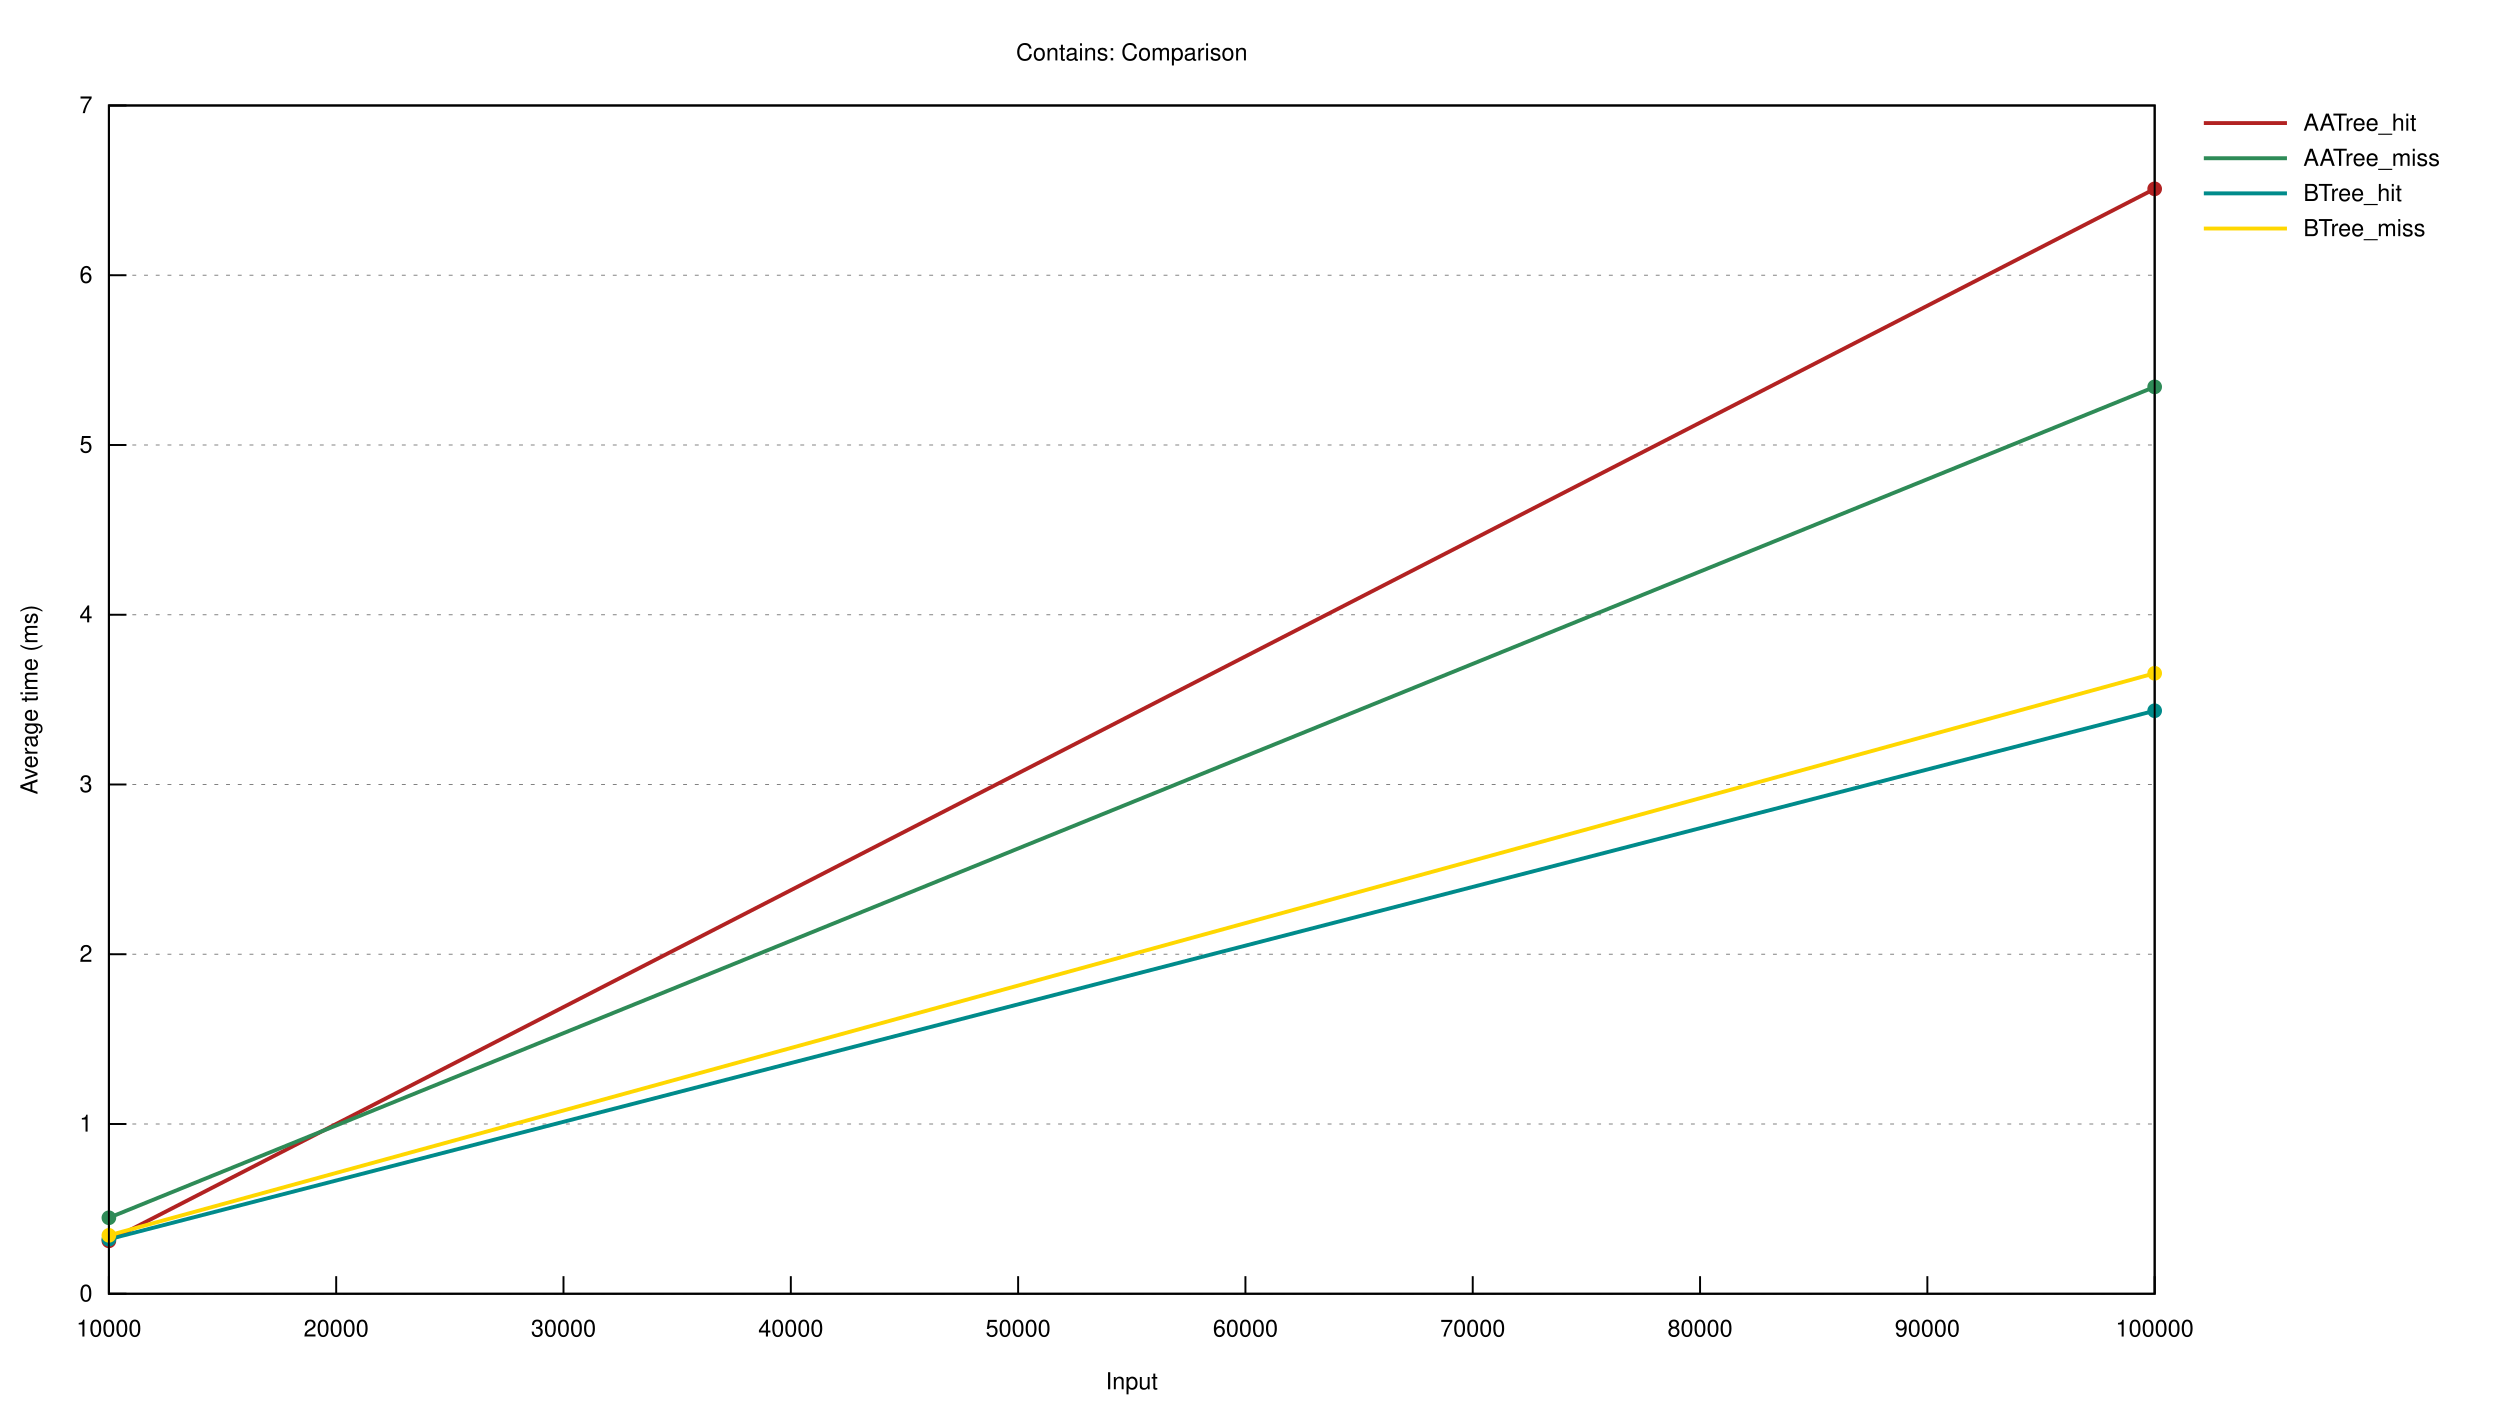
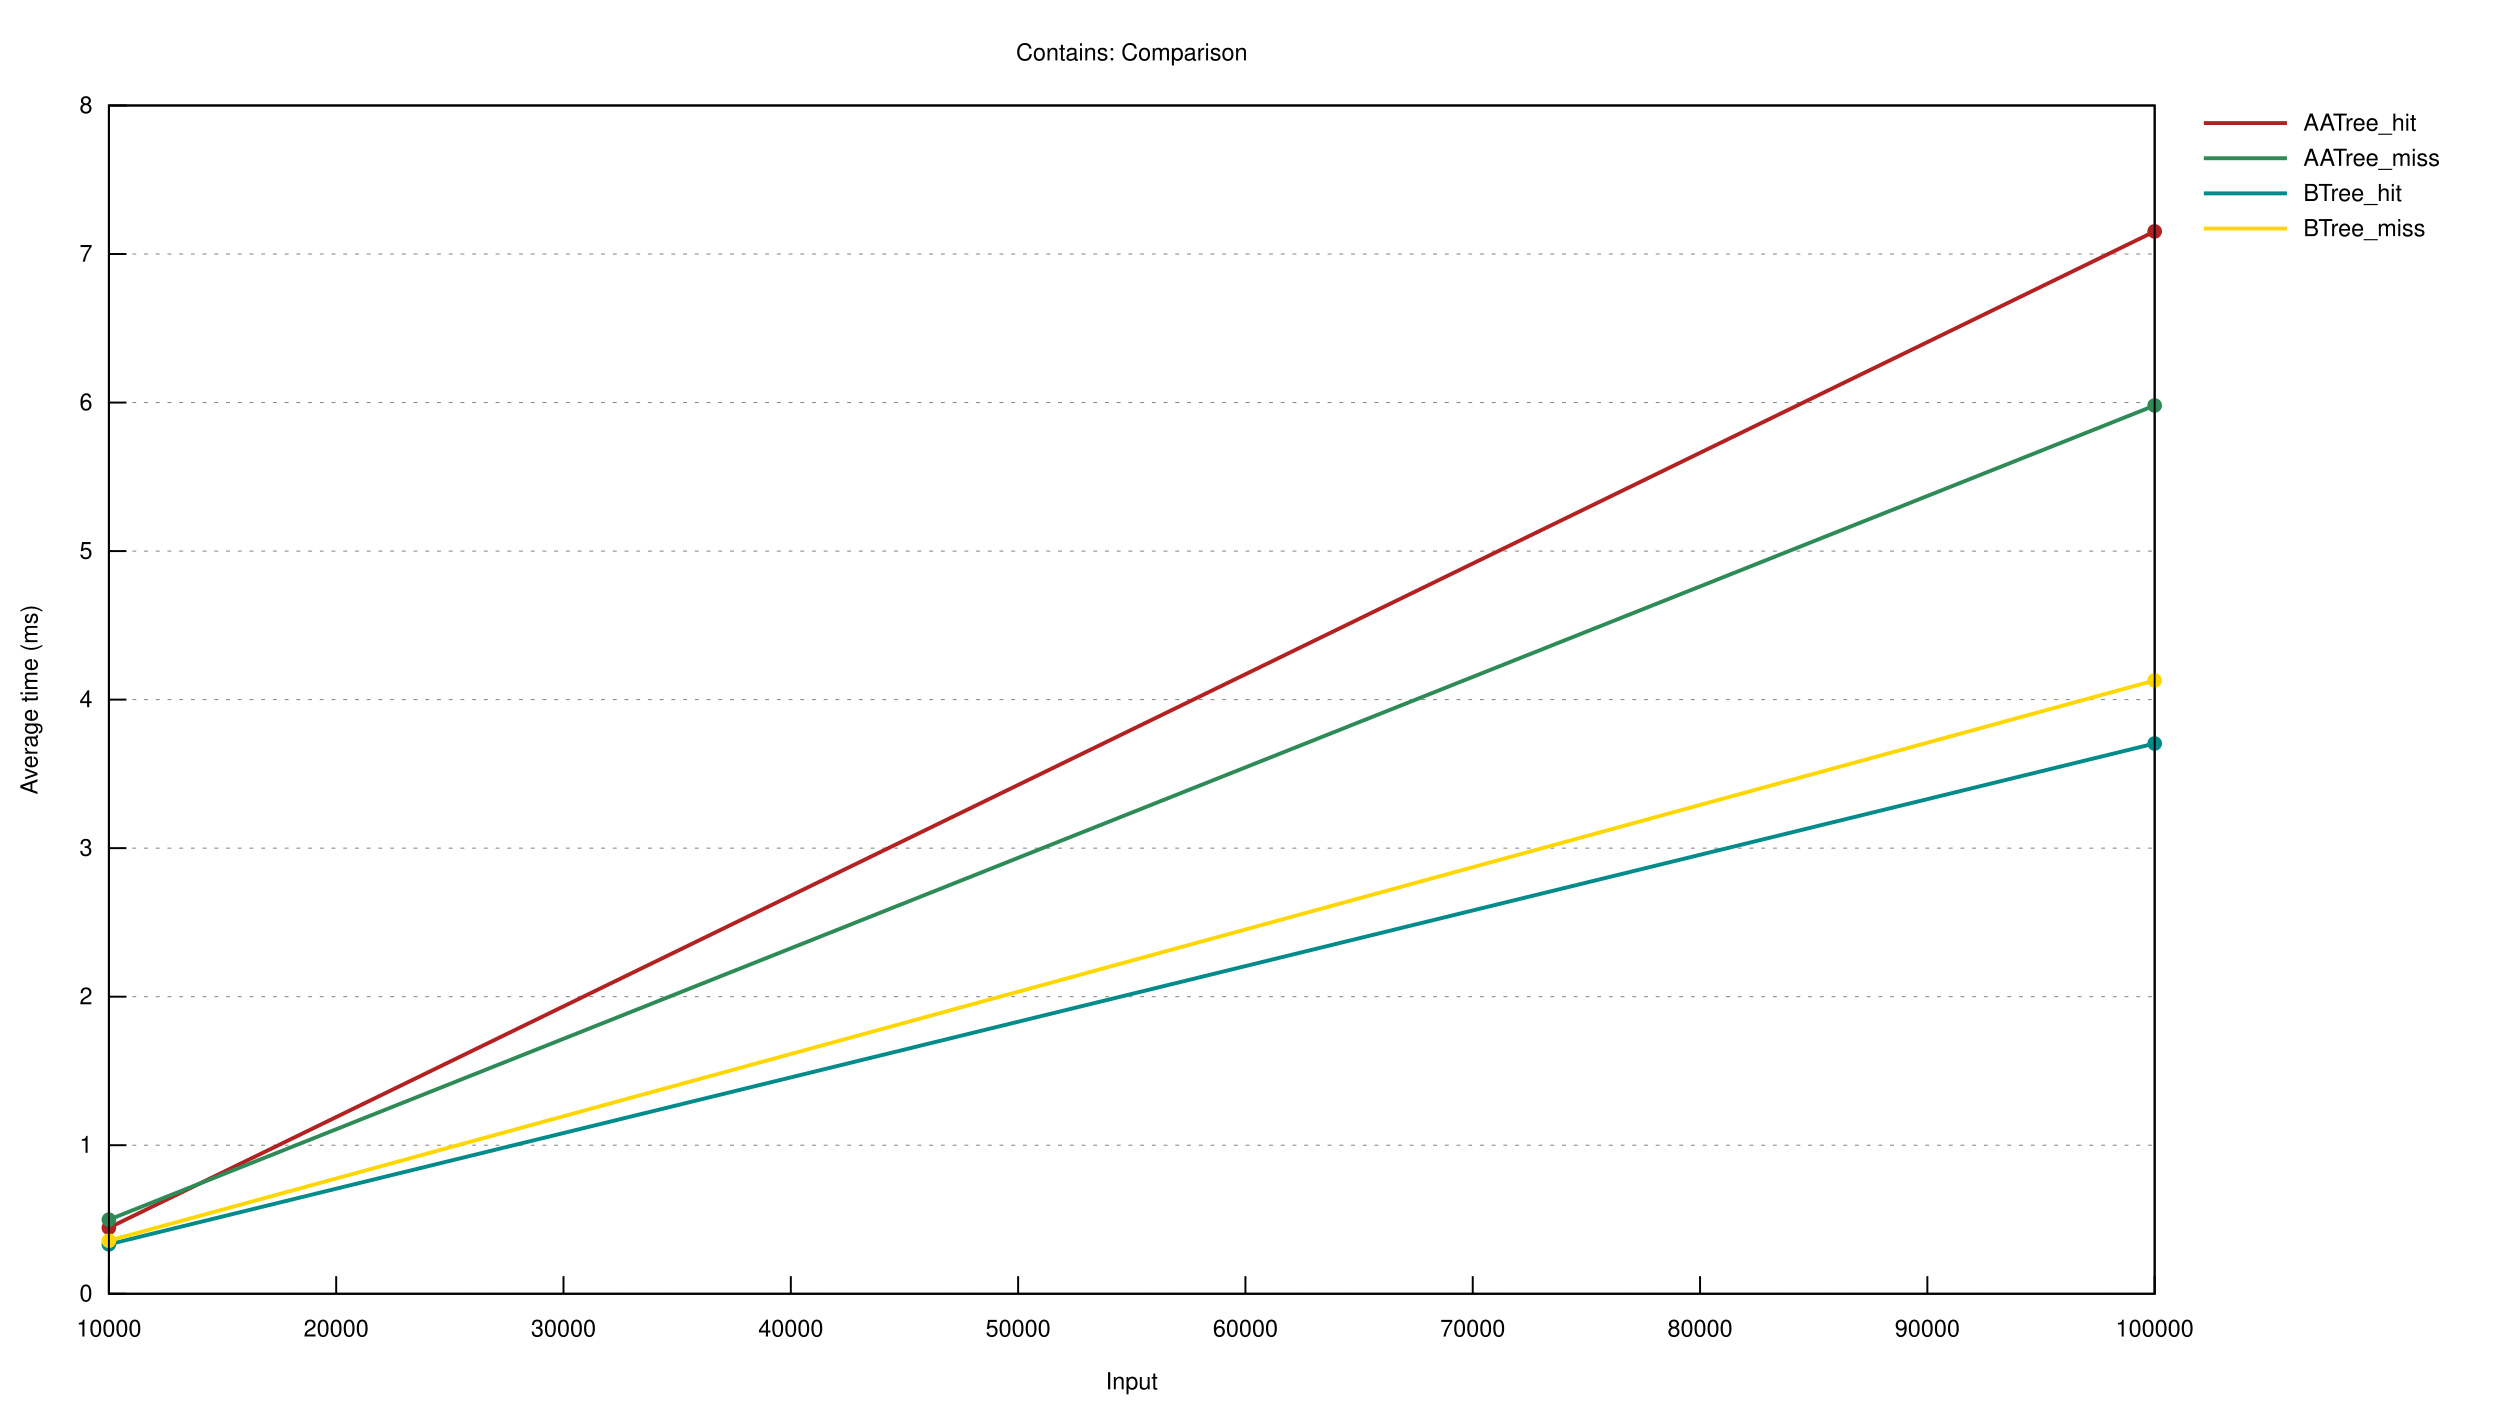
<svg xmlns="http://www.w3.org/2000/svg" xmlns:xlink="http://www.w3.org/1999/xlink" viewBox="0 0 1280 720">
  <g id="gnuplot_canvas">
    <rect x="0" y="0" width="1280" height="720" fill="none" />
    <defs>
      <circle id="gpDot" r="0.5" stroke-width="0.5" stroke="currentColor" />
      <path id="gpPt0" stroke-width="0.222" stroke="currentColor" d="M-1,0 h2 M0,-1 v2" />
      <path id="gpPt1" stroke-width="0.222" stroke="currentColor" d="M-1,-1 L1,1 M1,-1 L-1,1" />
      <path id="gpPt2" stroke-width="0.222" stroke="currentColor" d="M-1,0 L1,0 M0,-1 L0,1 M-1,-1 L1,1 M-1,1 L1,-1" />
      <rect id="gpPt3" stroke-width="0.222" stroke="currentColor" x="-1" y="-1" width="2" height="2" />
      <rect id="gpPt4" stroke-width="0.222" stroke="currentColor" fill="currentColor" x="-1" y="-1" width="2" height="2" />
      <circle id="gpPt5" stroke-width="0.222" stroke="currentColor" cx="0" cy="0" r="1" />
      <use xlink:href="#gpPt5" id="gpPt6" fill="currentColor" stroke="none" />
      <path id="gpPt7" stroke-width="0.222" stroke="currentColor" d="M0,-1.33 L-1.33,0.67 L1.33,0.67 z" />
      <use xlink:href="#gpPt7" id="gpPt8" fill="currentColor" stroke="none" />
      <use xlink:href="#gpPt7" id="gpPt9" stroke="currentColor" transform="rotate(180)" />
      <use xlink:href="#gpPt9" id="gpPt10" fill="currentColor" stroke="none" />
      <use xlink:href="#gpPt3" id="gpPt11" stroke="currentColor" transform="rotate(45)" />
      <use xlink:href="#gpPt11" id="gpPt12" fill="currentColor" stroke="none" />
      <path id="gpPt13" stroke-width="0.222" stroke="currentColor" d="M0,1.330 L1.265,0.411 L0.782,-1.067 L-0.782,-1.076 L-1.265,0.411 z" />
      <use xlink:href="#gpPt13" id="gpPt14" fill="currentColor" stroke="none" />
      <filter id="textbox" filterUnits="objectBoundingBox" x="0" y="0" height="1" width="1">
        <feFlood flood-color="white" flood-opacity="1" result="bgnd" />
        <feComposite in="SourceGraphic" in2="bgnd" operator="atop" />
      </filter>
      <filter id="greybox" filterUnits="objectBoundingBox" x="0" y="0" height="1" width="1">
        <feFlood flood-color="lightgrey" flood-opacity="1" result="grey" />
        <feComposite in="SourceGraphic" in2="grey" operator="atop" />
      </filter>
    </defs>
    <g fill="none" color="white" stroke="currentColor" stroke-width="1.00" stroke-linecap="butt" stroke-linejoin="miter">
</g>
    <g fill="none" color="black" stroke="currentColor" stroke-width="1.00" stroke-linecap="butt" stroke-linejoin="miter">
</g>
    <g fill="none" color="black" stroke="black" stroke-width="0.50" stroke-linecap="butt" stroke-linejoin="miter">
</g>
    <g fill="none" color="gray" stroke="currentColor" stroke-width="0.50" stroke-linecap="butt" stroke-linejoin="miter">
      <path stroke="gray" stroke-dasharray="2,4" class="gridline" d="M55.75,662.40 L1103.19,662.40  " />
    </g>
    <g fill="none" color="gray" stroke="gray" stroke-width="1.00" stroke-linecap="butt" stroke-linejoin="miter">
</g>
    <g fill="none" color="black" stroke="currentColor" stroke-width="1.00" stroke-linecap="butt" stroke-linejoin="miter">
      <path stroke="black" d="M55.75,662.40 L64.75,662.40  " />
      <g transform="translate(47.36,666.30)" stroke="none" fill="black" font-family="Helvetica" font-size="12.00" text-anchor="end">
        <text>
          <tspan font-family="Helvetica"> 0</tspan>
        </text>
      </g>
    </g>
    <g fill="none" color="black" stroke="currentColor" stroke-width="1.00" stroke-linecap="butt" stroke-linejoin="miter">
</g>
    <g fill="none" color="black" stroke="black" stroke-width="0.50" stroke-linecap="butt" stroke-linejoin="miter">
</g>
    <g fill="none" color="gray" stroke="currentColor" stroke-width="0.50" stroke-linecap="butt" stroke-linejoin="miter">
-       <path stroke="gray" stroke-dasharray="2,4" class="gridline" d="M55.75,575.49 L1103.19,575.49  " />
-     </g>
-     <g fill="none" color="gray" stroke="gray" stroke-width="1.00" stroke-linecap="butt" stroke-linejoin="miter">
- </g>
-     <g fill="none" color="black" stroke="currentColor" stroke-width="1.00" stroke-linecap="butt" stroke-linejoin="miter">
-       <path stroke="black" d="M55.75,575.49 L64.75,575.49  " />
-       <g transform="translate(47.36,579.39)" stroke="none" fill="black" font-family="Helvetica" font-size="12.00" text-anchor="end">
+       <path stroke="gray" stroke-dasharray="2,4" class="gridline" d="M55.75,586.35 L1103.19,586.35  " />
+     </g>
+     <g fill="none" color="gray" stroke="gray" stroke-width="1.00" stroke-linecap="butt" stroke-linejoin="miter">
+ </g>
+     <g fill="none" color="black" stroke="currentColor" stroke-width="1.00" stroke-linecap="butt" stroke-linejoin="miter">
+       <path stroke="black" d="M55.75,586.35 L64.75,586.35  " />
+       <g transform="translate(47.36,590.25)" stroke="none" fill="black" font-family="Helvetica" font-size="12.00" text-anchor="end">
        <text>
          <tspan font-family="Helvetica"> 1</tspan>
        </text>
      </g>
    </g>
    <g fill="none" color="black" stroke="currentColor" stroke-width="1.00" stroke-linecap="butt" stroke-linejoin="miter">
</g>
    <g fill="none" color="black" stroke="black" stroke-width="0.50" stroke-linecap="butt" stroke-linejoin="miter">
</g>
    <g fill="none" color="gray" stroke="currentColor" stroke-width="0.50" stroke-linecap="butt" stroke-linejoin="miter">
-       <path stroke="gray" stroke-dasharray="2,4" class="gridline" d="M55.75,488.57 L1103.19,488.57  " />
-     </g>
-     <g fill="none" color="gray" stroke="gray" stroke-width="1.00" stroke-linecap="butt" stroke-linejoin="miter">
- </g>
-     <g fill="none" color="black" stroke="currentColor" stroke-width="1.00" stroke-linecap="butt" stroke-linejoin="miter">
-       <path stroke="black" d="M55.75,488.57 L64.75,488.57  " />
-       <g transform="translate(47.36,492.47)" stroke="none" fill="black" font-family="Helvetica" font-size="12.00" text-anchor="end">
+       <path stroke="gray" stroke-dasharray="2,4" class="gridline" d="M55.75,510.30 L1103.19,510.30  " />
+     </g>
+     <g fill="none" color="gray" stroke="gray" stroke-width="1.00" stroke-linecap="butt" stroke-linejoin="miter">
+ </g>
+     <g fill="none" color="black" stroke="currentColor" stroke-width="1.00" stroke-linecap="butt" stroke-linejoin="miter">
+       <path stroke="black" d="M55.75,510.30 L64.75,510.30  " />
+       <g transform="translate(47.36,514.20)" stroke="none" fill="black" font-family="Helvetica" font-size="12.00" text-anchor="end">
        <text>
          <tspan font-family="Helvetica"> 2</tspan>
        </text>
      </g>
    </g>
    <g fill="none" color="black" stroke="currentColor" stroke-width="1.00" stroke-linecap="butt" stroke-linejoin="miter">
</g>
    <g fill="none" color="black" stroke="black" stroke-width="0.50" stroke-linecap="butt" stroke-linejoin="miter">
</g>
    <g fill="none" color="gray" stroke="currentColor" stroke-width="0.50" stroke-linecap="butt" stroke-linejoin="miter">
-       <path stroke="gray" stroke-dasharray="2,4" class="gridline" d="M55.75,401.66 L1103.19,401.66  " />
-     </g>
-     <g fill="none" color="gray" stroke="gray" stroke-width="1.00" stroke-linecap="butt" stroke-linejoin="miter">
- </g>
-     <g fill="none" color="black" stroke="currentColor" stroke-width="1.00" stroke-linecap="butt" stroke-linejoin="miter">
-       <path stroke="black" d="M55.75,401.66 L64.75,401.66  " />
-       <g transform="translate(47.36,405.56)" stroke="none" fill="black" font-family="Helvetica" font-size="12.00" text-anchor="end">
+       <path stroke="gray" stroke-dasharray="2,4" class="gridline" d="M55.75,434.25 L1103.19,434.25  " />
+     </g>
+     <g fill="none" color="gray" stroke="gray" stroke-width="1.00" stroke-linecap="butt" stroke-linejoin="miter">
+ </g>
+     <g fill="none" color="black" stroke="currentColor" stroke-width="1.00" stroke-linecap="butt" stroke-linejoin="miter">
+       <path stroke="black" d="M55.75,434.25 L64.75,434.25  " />
+       <g transform="translate(47.36,438.15)" stroke="none" fill="black" font-family="Helvetica" font-size="12.00" text-anchor="end">
        <text>
          <tspan font-family="Helvetica"> 3</tspan>
        </text>
      </g>
    </g>
    <g fill="none" color="black" stroke="currentColor" stroke-width="1.00" stroke-linecap="butt" stroke-linejoin="miter">
</g>
    <g fill="none" color="black" stroke="black" stroke-width="0.50" stroke-linecap="butt" stroke-linejoin="miter">
</g>
    <g fill="none" color="gray" stroke="currentColor" stroke-width="0.50" stroke-linecap="butt" stroke-linejoin="miter">
-       <path stroke="gray" stroke-dasharray="2,4" class="gridline" d="M55.75,314.75 L1103.19,314.75  " />
-     </g>
-     <g fill="none" color="gray" stroke="gray" stroke-width="1.00" stroke-linecap="butt" stroke-linejoin="miter">
- </g>
-     <g fill="none" color="black" stroke="currentColor" stroke-width="1.00" stroke-linecap="butt" stroke-linejoin="miter">
-       <path stroke="black" d="M55.75,314.75 L64.75,314.75  " />
-       <g transform="translate(47.36,318.65)" stroke="none" fill="black" font-family="Helvetica" font-size="12.00" text-anchor="end">
+       <path stroke="gray" stroke-dasharray="2,4" class="gridline" d="M55.75,358.20 L1103.19,358.20  " />
+     </g>
+     <g fill="none" color="gray" stroke="gray" stroke-width="1.00" stroke-linecap="butt" stroke-linejoin="miter">
+ </g>
+     <g fill="none" color="black" stroke="currentColor" stroke-width="1.00" stroke-linecap="butt" stroke-linejoin="miter">
+       <path stroke="black" d="M55.75,358.20 L64.75,358.20  " />
+       <g transform="translate(47.36,362.10)" stroke="none" fill="black" font-family="Helvetica" font-size="12.00" text-anchor="end">
        <text>
          <tspan font-family="Helvetica"> 4</tspan>
        </text>
      </g>
    </g>
    <g fill="none" color="black" stroke="currentColor" stroke-width="1.00" stroke-linecap="butt" stroke-linejoin="miter">
</g>
    <g fill="none" color="black" stroke="black" stroke-width="0.50" stroke-linecap="butt" stroke-linejoin="miter">
</g>
    <g fill="none" color="gray" stroke="currentColor" stroke-width="0.50" stroke-linecap="butt" stroke-linejoin="miter">
-       <path stroke="gray" stroke-dasharray="2,4" class="gridline" d="M55.75,227.84 L1103.19,227.84  " />
-     </g>
-     <g fill="none" color="gray" stroke="gray" stroke-width="1.00" stroke-linecap="butt" stroke-linejoin="miter">
- </g>
-     <g fill="none" color="black" stroke="currentColor" stroke-width="1.00" stroke-linecap="butt" stroke-linejoin="miter">
-       <path stroke="black" d="M55.75,227.84 L64.75,227.84  " />
-       <g transform="translate(47.36,231.74)" stroke="none" fill="black" font-family="Helvetica" font-size="12.00" text-anchor="end">
+       <path stroke="gray" stroke-dasharray="2,4" class="gridline" d="M55.75,282.16 L1103.19,282.16  " />
+     </g>
+     <g fill="none" color="gray" stroke="gray" stroke-width="1.00" stroke-linecap="butt" stroke-linejoin="miter">
+ </g>
+     <g fill="none" color="black" stroke="currentColor" stroke-width="1.00" stroke-linecap="butt" stroke-linejoin="miter">
+       <path stroke="black" d="M55.75,282.16 L64.75,282.16  " />
+       <g transform="translate(47.36,286.06)" stroke="none" fill="black" font-family="Helvetica" font-size="12.00" text-anchor="end">
        <text>
          <tspan font-family="Helvetica"> 5</tspan>
        </text>
      </g>
    </g>
    <g fill="none" color="black" stroke="currentColor" stroke-width="1.00" stroke-linecap="butt" stroke-linejoin="miter">
</g>
    <g fill="none" color="black" stroke="black" stroke-width="0.50" stroke-linecap="butt" stroke-linejoin="miter">
</g>
    <g fill="none" color="gray" stroke="currentColor" stroke-width="0.50" stroke-linecap="butt" stroke-linejoin="miter">
-       <path stroke="gray" stroke-dasharray="2,4" class="gridline" d="M55.75,140.92 L1103.19,140.92  " />
-     </g>
-     <g fill="none" color="gray" stroke="gray" stroke-width="1.00" stroke-linecap="butt" stroke-linejoin="miter">
- </g>
-     <g fill="none" color="black" stroke="currentColor" stroke-width="1.00" stroke-linecap="butt" stroke-linejoin="miter">
-       <path stroke="black" d="M55.75,140.92 L64.75,140.92  " />
-       <g transform="translate(47.36,144.82)" stroke="none" fill="black" font-family="Helvetica" font-size="12.00" text-anchor="end">
+       <path stroke="gray" stroke-dasharray="2,4" class="gridline" d="M55.75,206.11 L1103.19,206.11  " />
+     </g>
+     <g fill="none" color="gray" stroke="gray" stroke-width="1.00" stroke-linecap="butt" stroke-linejoin="miter">
+ </g>
+     <g fill="none" color="black" stroke="currentColor" stroke-width="1.00" stroke-linecap="butt" stroke-linejoin="miter">
+       <path stroke="black" d="M55.75,206.11 L64.75,206.11  " />
+       <g transform="translate(47.36,210.01)" stroke="none" fill="black" font-family="Helvetica" font-size="12.00" text-anchor="end">
        <text>
          <tspan font-family="Helvetica"> 6</tspan>
+         </text>
+       </g>
+     </g>
+     <g fill="none" color="black" stroke="currentColor" stroke-width="1.00" stroke-linecap="butt" stroke-linejoin="miter">
+ </g>
+     <g fill="none" color="black" stroke="black" stroke-width="0.50" stroke-linecap="butt" stroke-linejoin="miter">
+ </g>
+     <g fill="none" color="gray" stroke="currentColor" stroke-width="0.50" stroke-linecap="butt" stroke-linejoin="miter">
+       <path stroke="gray" stroke-dasharray="2,4" class="gridline" d="M55.75,130.06 L1103.19,130.06  " />
+     </g>
+     <g fill="none" color="gray" stroke="gray" stroke-width="1.00" stroke-linecap="butt" stroke-linejoin="miter">
+ </g>
+     <g fill="none" color="black" stroke="currentColor" stroke-width="1.00" stroke-linecap="butt" stroke-linejoin="miter">
+       <path stroke="black" d="M55.75,130.06 L64.75,130.06  " />
+       <g transform="translate(47.36,133.96)" stroke="none" fill="black" font-family="Helvetica" font-size="12.00" text-anchor="end">
+         <text>
+           <tspan font-family="Helvetica"> 7</tspan>
        </text>
      </g>
    </g>
    <g fill="none" color="black" stroke="currentColor" stroke-width="1.00" stroke-linecap="butt" stroke-linejoin="miter">
</g>
    <g fill="none" color="black" stroke="black" stroke-width="0.50" stroke-linecap="butt" stroke-linejoin="miter">
</g>
    <g fill="none" color="gray" stroke="currentColor" stroke-width="0.50" stroke-linecap="butt" stroke-linejoin="miter">
      <path stroke="gray" stroke-dasharray="2,4" class="gridline" d="M55.75,54.01 L1103.19,54.01  " />
    </g>
    <g fill="none" color="gray" stroke="gray" stroke-width="1.00" stroke-linecap="butt" stroke-linejoin="miter">
</g>
    <g fill="none" color="black" stroke="currentColor" stroke-width="1.00" stroke-linecap="butt" stroke-linejoin="miter">
      <path stroke="black" d="M55.75,54.01 L64.75,54.01  " />
      <g transform="translate(47.36,57.91)" stroke="none" fill="black" font-family="Helvetica" font-size="12.00" text-anchor="end">
        <text>
-           <tspan font-family="Helvetica"> 7</tspan>
+           <tspan font-family="Helvetica"> 8</tspan>
        </text>
      </g>
    </g>
    <g fill="none" color="black" stroke="currentColor" stroke-width="1.00" stroke-linecap="butt" stroke-linejoin="miter">
      <path stroke="black" d="M55.75,662.40 L55.75,653.40  " />
      <g transform="translate(55.75,684.30)" stroke="none" fill="black" font-family="Helvetica" font-size="12.00" text-anchor="middle">
        <text>
          <tspan font-family="Helvetica"> 10000</tspan>
        </text>
      </g>
    </g>
    <g fill="none" color="black" stroke="currentColor" stroke-width="1.00" stroke-linecap="butt" stroke-linejoin="miter">
      <path stroke="black" d="M172.13,662.40 L172.13,653.40  " />
      <g transform="translate(172.13,684.30)" stroke="none" fill="black" font-family="Helvetica" font-size="12.00" text-anchor="middle">
        <text>
          <tspan font-family="Helvetica"> 20000</tspan>
        </text>
      </g>
    </g>
    <g fill="none" color="black" stroke="currentColor" stroke-width="1.00" stroke-linecap="butt" stroke-linejoin="miter">
      <path stroke="black" d="M288.51,662.40 L288.51,653.40  " />
      <g transform="translate(288.51,684.30)" stroke="none" fill="black" font-family="Helvetica" font-size="12.00" text-anchor="middle">
        <text>
          <tspan font-family="Helvetica"> 30000</tspan>
        </text>
      </g>
    </g>
    <g fill="none" color="black" stroke="currentColor" stroke-width="1.00" stroke-linecap="butt" stroke-linejoin="miter">
      <path stroke="black" d="M404.90,662.40 L404.90,653.40  " />
      <g transform="translate(404.90,684.30)" stroke="none" fill="black" font-family="Helvetica" font-size="12.00" text-anchor="middle">
        <text>
          <tspan font-family="Helvetica"> 40000</tspan>
        </text>
      </g>
    </g>
    <g fill="none" color="black" stroke="currentColor" stroke-width="1.00" stroke-linecap="butt" stroke-linejoin="miter">
      <path stroke="black" d="M521.28,662.40 L521.28,653.40  " />
      <g transform="translate(521.28,684.30)" stroke="none" fill="black" font-family="Helvetica" font-size="12.00" text-anchor="middle">
        <text>
          <tspan font-family="Helvetica"> 50000</tspan>
        </text>
      </g>
    </g>
    <g fill="none" color="black" stroke="currentColor" stroke-width="1.00" stroke-linecap="butt" stroke-linejoin="miter">
      <path stroke="black" d="M637.66,662.40 L637.66,653.40  " />
      <g transform="translate(637.66,684.30)" stroke="none" fill="black" font-family="Helvetica" font-size="12.00" text-anchor="middle">
        <text>
          <tspan font-family="Helvetica"> 60000</tspan>
        </text>
      </g>
    </g>
    <g fill="none" color="black" stroke="currentColor" stroke-width="1.00" stroke-linecap="butt" stroke-linejoin="miter">
      <path stroke="black" d="M754.04,662.40 L754.04,653.40  " />
      <g transform="translate(754.04,684.30)" stroke="none" fill="black" font-family="Helvetica" font-size="12.00" text-anchor="middle">
        <text>
          <tspan font-family="Helvetica"> 70000</tspan>
        </text>
      </g>
    </g>
    <g fill="none" color="black" stroke="currentColor" stroke-width="1.00" stroke-linecap="butt" stroke-linejoin="miter">
      <path stroke="black" d="M870.43,662.40 L870.43,653.40  " />
      <g transform="translate(870.43,684.30)" stroke="none" fill="black" font-family="Helvetica" font-size="12.00" text-anchor="middle">
        <text>
          <tspan font-family="Helvetica"> 80000</tspan>
        </text>
      </g>
    </g>
    <g fill="none" color="black" stroke="currentColor" stroke-width="1.00" stroke-linecap="butt" stroke-linejoin="miter">
      <path stroke="black" d="M986.81,662.40 L986.81,653.40  " />
      <g transform="translate(986.81,684.30)" stroke="none" fill="black" font-family="Helvetica" font-size="12.00" text-anchor="middle">
        <text>
          <tspan font-family="Helvetica"> 90000</tspan>
        </text>
      </g>
    </g>
    <g fill="none" color="black" stroke="currentColor" stroke-width="1.00" stroke-linecap="butt" stroke-linejoin="miter">
      <path stroke="black" d="M1103.19,662.40 L1103.19,653.40  " />
      <g transform="translate(1103.19,684.30)" stroke="none" fill="black" font-family="Helvetica" font-size="12.00" text-anchor="middle">
        <text>
          <tspan font-family="Helvetica"> 100000</tspan>
        </text>
      </g>
    </g>
    <g fill="none" color="black" stroke="currentColor" stroke-width="1.00" stroke-linecap="butt" stroke-linejoin="miter">
</g>
    <g fill="none" color="black" stroke="currentColor" stroke-width="1.00" stroke-linecap="butt" stroke-linejoin="miter">
      <path stroke="black" d="M55.75,54.01 L55.75,662.40 L1103.19,662.40 L1103.19,54.01 L55.75,54.01 Z  " />
    </g>
    <g fill="none" color="black" stroke="currentColor" stroke-width="1.00" stroke-linecap="butt" stroke-linejoin="miter">
      <g transform="translate(19.18,358.21) rotate(270)" stroke="none" fill="black" font-family="Helvetica" font-size="12.00" text-anchor="middle">
        <text>
          <tspan font-family="Helvetica">Average time (ms)</tspan>
        </text>
      </g>
    </g>
    <g fill="none" color="black" stroke="currentColor" stroke-width="1.00" stroke-linecap="butt" stroke-linejoin="miter">
      <g transform="translate(579.47,711.30)" stroke="none" fill="black" font-family="Helvetica" font-size="12.00" text-anchor="middle">
        <text>
          <tspan font-family="Helvetica">Input</tspan>
        </text>
      </g>
    </g>
    <g fill="none" color="black" stroke="currentColor" stroke-width="1.00" stroke-linecap="butt" stroke-linejoin="miter">
</g>
    <g id="gnuplot_plot_1">
      <g fill="none" color="white" stroke="currentColor" stroke-width="2.00" stroke-linecap="butt" stroke-linejoin="miter">
</g>
      <g fill="none" color="black" stroke="currentColor" stroke-width="2.00" stroke-linecap="butt" stroke-linejoin="miter">
        <g transform="translate(1179.31,66.91)" stroke="none" fill="black" font-family="Helvetica" font-size="12.00" text-anchor="start">
          <text>
            <tspan font-family="Helvetica">AATree_hit</tspan>
          </text>
        </g>
      </g>
      <g fill="none" color="black" stroke="currentColor" stroke-width="2.00" stroke-linecap="butt" stroke-linejoin="miter">
-         <path stroke="rgb(178,  34,  34)" d="M1128.36,63.01 L1170.92,63.01 M55.75,635.31 L1103.19,96.69  " />
+         <path stroke="rgb(178,  34,  34)" d="M1128.36,63.01 L1170.92,63.01 M55.75,628.61 L1103.19,118.47  " />
      </g>
    </g>
    <g id="gnuplot_plot_2">
      <g fill="none" color="white" stroke="rgb(178,  34,  34)" stroke-width="1.00" stroke-linecap="butt" stroke-linejoin="miter">
</g>
      <g fill="none" color="black" stroke="currentColor" stroke-width="1.00" stroke-linecap="butt" stroke-linejoin="miter">
-         <use xlink:href="#gpPt6" transform="translate(55.75,635.31) scale(3.38)" color="rgb(178,  34,  34)" />
-         <use xlink:href="#gpPt6" transform="translate(1103.19,96.69) scale(3.38)" color="rgb(178,  34,  34)" />
+         <use xlink:href="#gpPt6" transform="translate(55.75,628.61) scale(3.38)" color="rgb(178,  34,  34)" />
+         <use xlink:href="#gpPt6" transform="translate(1103.19,118.47) scale(3.38)" color="rgb(178,  34,  34)" />
      </g>
    </g>
    <g id="gnuplot_plot_3">
      <g fill="none" color="white" stroke="rgb(178,  34,  34)" stroke-width="2.00" stroke-linecap="butt" stroke-linejoin="miter">
</g>
      <g fill="none" color="black" stroke="currentColor" stroke-width="2.00" stroke-linecap="butt" stroke-linejoin="miter">
        <g transform="translate(1179.31,84.91)" stroke="none" fill="black" font-family="Helvetica" font-size="12.00" text-anchor="start">
          <text>
            <tspan font-family="Helvetica">AATree_miss</tspan>
          </text>
        </g>
      </g>
      <g fill="none" color="black" stroke="currentColor" stroke-width="2.00" stroke-linecap="butt" stroke-linejoin="miter">
-         <path stroke="rgb( 46, 139,  87)" d="M1128.36,81.01 L1170.92,81.01 M55.75,623.50 L1103.19,198.08  " />
+         <path stroke="rgb( 46, 139,  87)" d="M1128.36,81.01 L1170.92,81.01 M55.75,624.48 L1103.19,207.61  " />
      </g>
    </g>
    <g id="gnuplot_plot_4">
      <g fill="none" color="white" stroke="rgb( 46, 139,  87)" stroke-width="1.00" stroke-linecap="butt" stroke-linejoin="miter">
</g>
      <g fill="none" color="black" stroke="currentColor" stroke-width="1.00" stroke-linecap="butt" stroke-linejoin="miter">
-         <use xlink:href="#gpPt6" transform="translate(55.75,623.50) scale(3.38)" color="rgb( 46, 139,  87)" />
-         <use xlink:href="#gpPt6" transform="translate(1103.19,198.08) scale(3.38)" color="rgb( 46, 139,  87)" />
+         <use xlink:href="#gpPt6" transform="translate(55.75,624.48) scale(3.38)" color="rgb( 46, 139,  87)" />
+         <use xlink:href="#gpPt6" transform="translate(1103.19,207.61) scale(3.38)" color="rgb( 46, 139,  87)" />
      </g>
    </g>
    <g id="gnuplot_plot_5">
      <g fill="none" color="white" stroke="rgb( 46, 139,  87)" stroke-width="2.00" stroke-linecap="butt" stroke-linejoin="miter">
</g>
      <g fill="none" color="black" stroke="currentColor" stroke-width="2.00" stroke-linecap="butt" stroke-linejoin="miter">
        <g transform="translate(1179.31,102.91)" stroke="none" fill="black" font-family="Helvetica" font-size="12.00" text-anchor="start">
          <text>
            <tspan font-family="Helvetica">BTree_hit</tspan>
          </text>
        </g>
      </g>
      <g fill="none" color="black" stroke="currentColor" stroke-width="2.00" stroke-linecap="butt" stroke-linejoin="miter">
-         <path stroke="rgb(  0, 139, 139)" d="M1128.36,99.01 L1170.92,99.01 M55.75,634.48 L1103.19,363.90  " />
+         <path stroke="rgb(  0, 139, 139)" d="M1128.36,99.01 L1170.92,99.01 M55.75,637.09 L1103.19,380.66  " />
      </g>
    </g>
    <g id="gnuplot_plot_6">
      <g fill="none" color="white" stroke="rgb(  0, 139, 139)" stroke-width="1.00" stroke-linecap="butt" stroke-linejoin="miter">
</g>
      <g fill="none" color="black" stroke="currentColor" stroke-width="1.00" stroke-linecap="butt" stroke-linejoin="miter">
-         <use xlink:href="#gpPt6" transform="translate(55.75,634.48) scale(3.38)" color="rgb(  0, 139, 139)" />
-         <use xlink:href="#gpPt6" transform="translate(1103.19,363.90) scale(3.38)" color="rgb(  0, 139, 139)" />
+         <use xlink:href="#gpPt6" transform="translate(55.75,637.09) scale(3.38)" color="rgb(  0, 139, 139)" />
+         <use xlink:href="#gpPt6" transform="translate(1103.19,380.66) scale(3.38)" color="rgb(  0, 139, 139)" />
      </g>
    </g>
    <g id="gnuplot_plot_7">
      <g fill="none" color="white" stroke="rgb(  0, 139, 139)" stroke-width="2.00" stroke-linecap="butt" stroke-linejoin="miter">
</g>
      <g fill="none" color="black" stroke="currentColor" stroke-width="2.00" stroke-linecap="butt" stroke-linejoin="miter">
        <g transform="translate(1179.31,120.91)" stroke="none" fill="black" font-family="Helvetica" font-size="12.00" text-anchor="start">
          <text>
            <tspan font-family="Helvetica">BTree_miss</tspan>
          </text>
        </g>
      </g>
      <g fill="none" color="black" stroke="currentColor" stroke-width="2.00" stroke-linecap="butt" stroke-linejoin="miter">
-         <path stroke="rgb(255, 215,   0)" d="M1128.36,117.01 L1170.92,117.01 M55.75,632.50 L1103.19,344.72  " />
+         <path stroke="rgb(255, 215,   0)" d="M1128.36,117.01 L1170.92,117.01 M55.75,635.25 L1103.19,348.37  " />
      </g>
    </g>
    <g id="gnuplot_plot_8">
      <g fill="none" color="white" stroke="rgb(255, 215,   0)" stroke-width="1.00" stroke-linecap="butt" stroke-linejoin="miter">
</g>
      <g fill="none" color="black" stroke="currentColor" stroke-width="1.00" stroke-linecap="butt" stroke-linejoin="miter">
-         <use xlink:href="#gpPt6" transform="translate(55.75,632.50) scale(3.38)" color="rgb(255, 215,   0)" />
-         <use xlink:href="#gpPt6" transform="translate(1103.19,344.72) scale(3.38)" color="rgb(255, 215,   0)" />
+         <use xlink:href="#gpPt6" transform="translate(55.75,635.25) scale(3.38)" color="rgb(255, 215,   0)" />
+         <use xlink:href="#gpPt6" transform="translate(1103.19,348.37) scale(3.38)" color="rgb(255, 215,   0)" />
      </g>
    </g>
    <g fill="none" color="white" stroke="rgb(255, 215,   0)" stroke-width="2.00" stroke-linecap="butt" stroke-linejoin="miter">
</g>
    <g fill="none" color="black" stroke="currentColor" stroke-width="2.00" stroke-linecap="butt" stroke-linejoin="miter">
</g>
    <g fill="none" color="black" stroke="black" stroke-width="1.00" stroke-linecap="butt" stroke-linejoin="miter">
</g>
    <g fill="none" color="black" stroke="currentColor" stroke-width="1.00" stroke-linecap="butt" stroke-linejoin="miter">
      <path stroke="black" d="M55.75,54.01 L55.75,662.40 L1103.19,662.40 L1103.19,54.01 L55.75,54.01 Z  " />
    </g>
    <g fill="none" color="black" stroke="currentColor" stroke-width="1.00" stroke-linecap="butt" stroke-linejoin="miter">
      <g transform="translate(579.47,30.91)" stroke="none" fill="black" font-family="Helvetica" font-size="12.00" text-anchor="middle">
        <text>
          <tspan font-family="Helvetica">Contains: Comparison</tspan>
        </text>
      </g>
    </g>
    <g fill="none" color="black" stroke="currentColor" stroke-width="1.00" stroke-linecap="butt" stroke-linejoin="miter">
</g>
  </g>
</svg>
